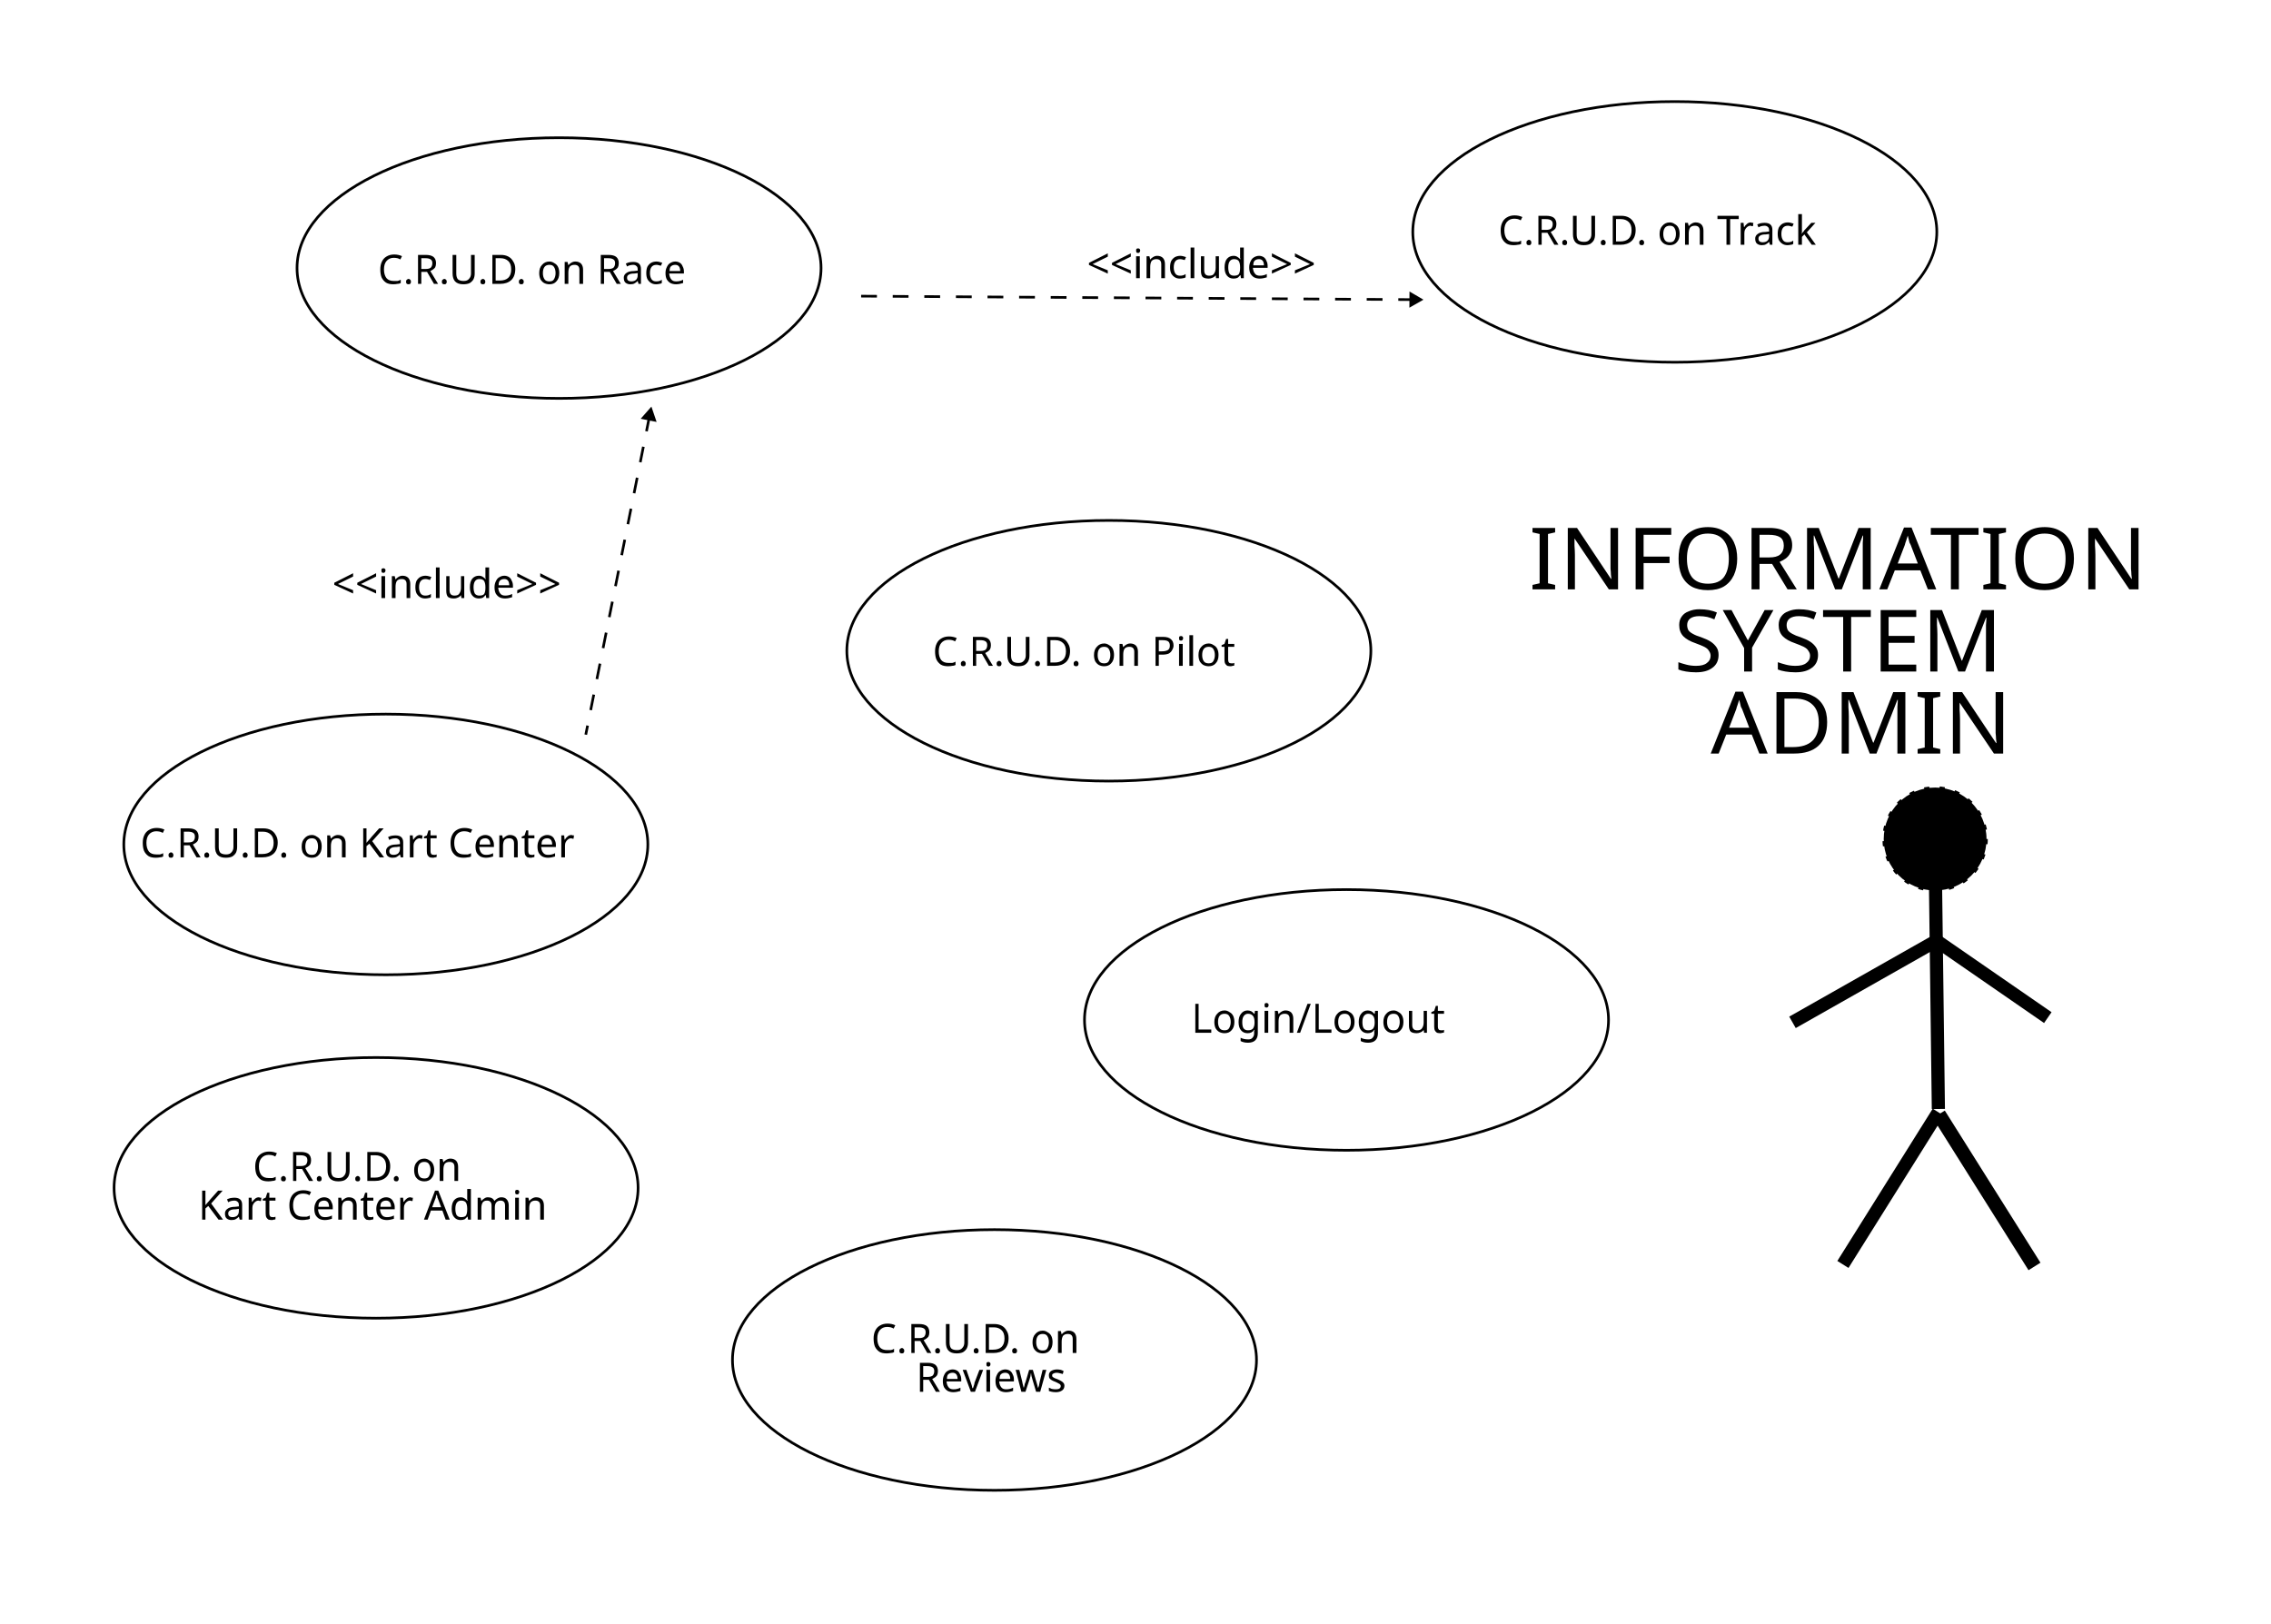
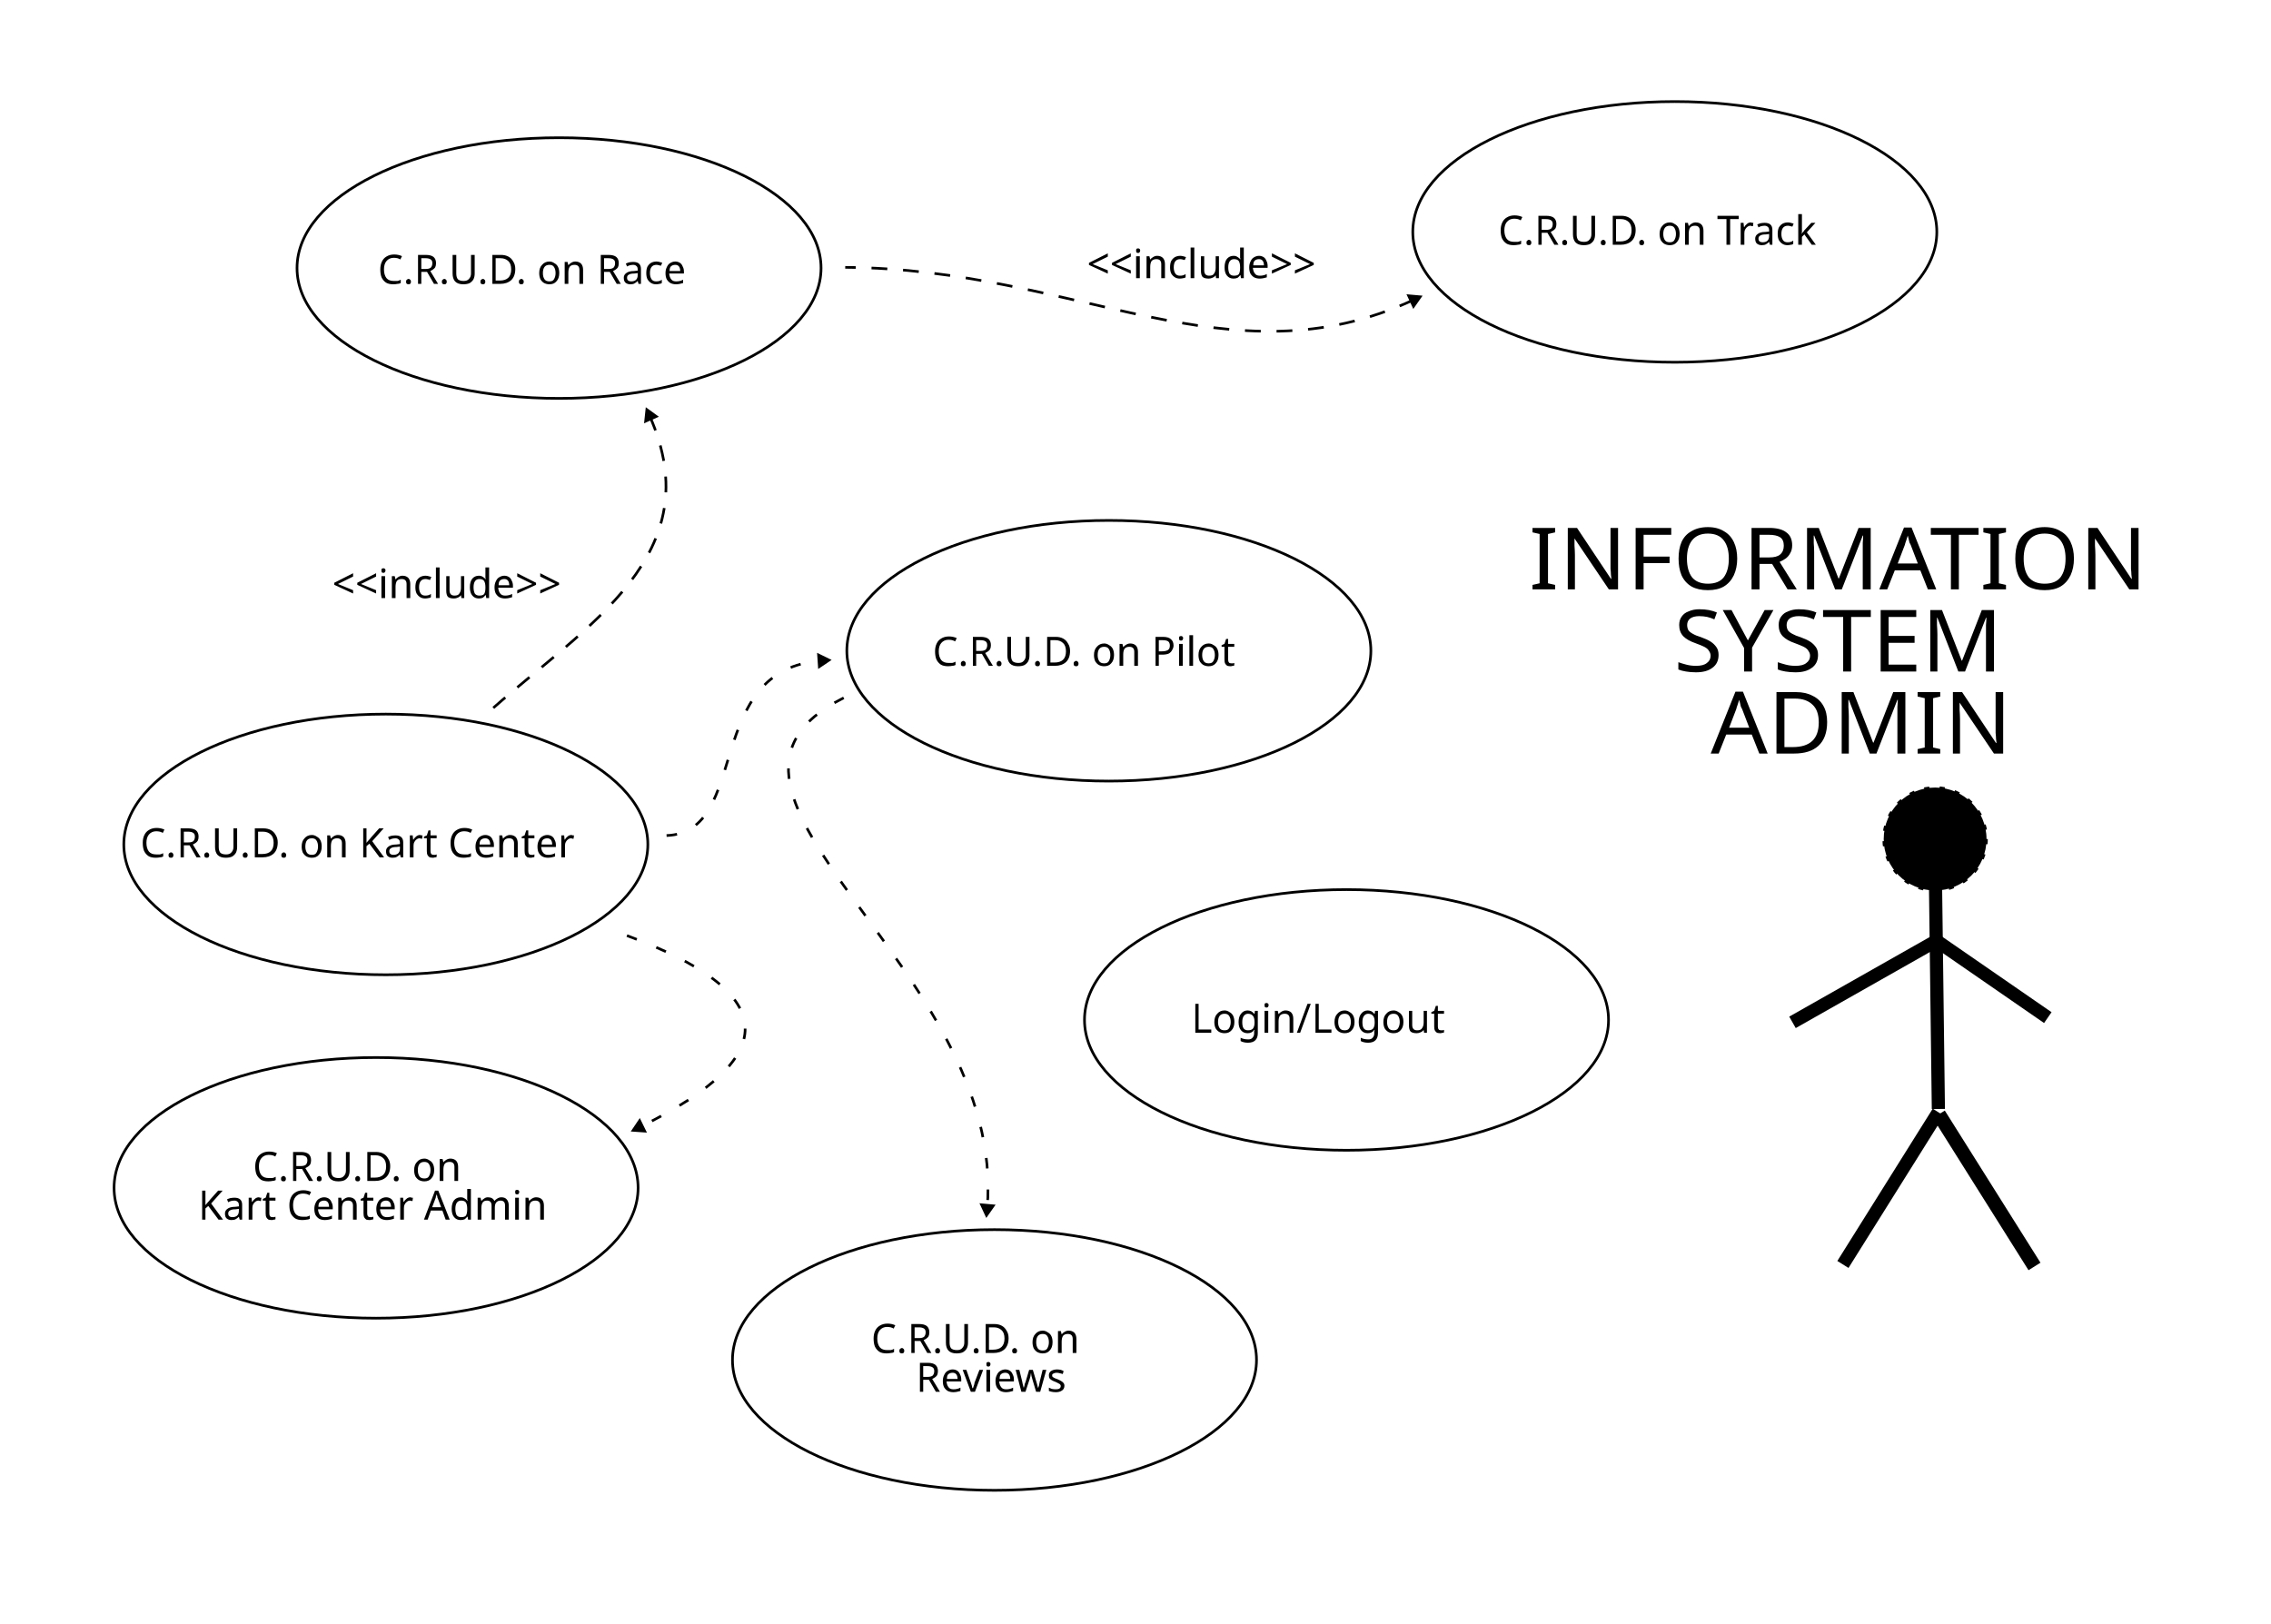
<svg xmlns="http://www.w3.org/2000/svg" xmlns:xlink="http://www.w3.org/1999/xlink" width="86.241mm" height="61.669mm" viewBox="0 0 86.241 61.669" version="1.1" id="svg1">
  <defs id="defs1">
    <marker style="overflow:visible" id="marker6" refX="0" refY="0" orient="auto-start-reverse" markerWidth="1" markerHeight="1" viewBox="0 0 1 1" preserveAspectRatio="xMidYMid">
      <path transform="scale(0.5)" style="fill:context-stroke;fill-rule:evenodd;stroke:context-stroke;stroke-width:1pt" d="M 5.77,0 -2.88,5 V -5 Z" id="path6" />
    </marker>
    <marker style="overflow:visible" id="marker5" refX="0" refY="0" orient="auto-start-reverse" markerWidth="1" markerHeight="1" viewBox="0 0 1 1" preserveAspectRatio="xMidYMid">
      <path transform="scale(0.5)" style="fill:context-stroke;fill-rule:evenodd;stroke:context-stroke;stroke-width:1pt" d="M 5.77,0 -2.88,5 V -5 Z" id="path5" />
    </marker>
    <rect x="212.676" y="121.963" width="2.73" height="8.101" id="rect4" />
    <linearGradient id="linearGradient2">
      <stop style="stop-color:#000000;stop-opacity:1;" offset="0" id="stop2" />
      <stop style="stop-color:#000000;stop-opacity:0;" offset="1" id="stop3" />
    </linearGradient>
    <linearGradient xlink:href="#linearGradient2" id="linearGradient3" x1="89.293" y1="42.336" x2="102.546" y2="42.336" gradientUnits="userSpaceOnUse" />
  </defs>
  <g id="layer1" transform="translate(-49.70747,-28.1382)">
    <text xml:space="preserve" style="font-style:normal;font-variant:normal;font-weight:normal;font-stretch:normal;font-size:1.534px;line-height:1.463px;font-family:Sans;-inkscape-font-specification:'Sans, Normal';font-variant-ligatures:normal;font-variant-caps:normal;font-variant-numeric:normal;font-variant-east-asian:normal;text-align:center;text-anchor:middle;fill:#000000;fill-opacity:1;stroke:#000000;stroke-width:0;stroke-miterlimit:3;stroke-dasharray:none;stroke-dashoffset:0;stroke-opacity:1" x="92.4" y="53.111" id="text1" transform="scale(0.9941409,1.005894)">
      <tspan style="font-style:normal;font-variant:normal;font-weight:normal;font-stretch:normal;font-size:1.534px;line-height:1.463px;font-family:Sans;-inkscape-font-specification:'Sans, Normal';font-variant-ligatures:normal;font-variant-caps:normal;font-variant-numeric:normal;font-variant-east-asian:normal;text-align:center;text-anchor:middle;fill:#000000;fill-opacity:1;stroke:#000000;stroke-width:0;stroke-miterlimit:3;stroke-dasharray:none;stroke-dashoffset:0;stroke-opacity:1" x="92.4" y="53.111" id="tspan2">C.R.U.D. on Pilot</tspan>
    </text>
    <ellipse style="fill:none;stroke:#000000;stroke-width:0.101;stroke-dasharray:none" id="path1" cx="91.816" cy="52.854" rx="9.95" ry="4.95" />
    <text xml:space="preserve" style="font-style:normal;font-variant:normal;font-weight:normal;font-stretch:normal;font-size:1.534px;line-height:1.463px;font-family:Sans;-inkscape-font-specification:'Sans, Normal';font-variant-ligatures:normal;font-variant-caps:normal;font-variant-numeric:normal;font-variant-east-asian:normal;text-align:center;text-anchor:middle;fill:#000000;fill-opacity:1;stroke:#000000;stroke-width:0;stroke-miterlimit:3;stroke-dasharray:none;stroke-dashoffset:0;stroke-opacity:1" x="71.319" y="38.692" id="text1-4" transform="scale(0.9941409,1.005894)">
      <tspan style="font-style:normal;font-variant:normal;font-weight:normal;font-stretch:normal;font-size:1.534px;line-height:1.463px;font-family:Sans;-inkscape-font-specification:'Sans, Normal';font-variant-ligatures:normal;font-variant-caps:normal;font-variant-numeric:normal;font-variant-east-asian:normal;text-align:center;text-anchor:middle;fill:#000000;fill-opacity:1;stroke:#000000;stroke-width:0;stroke-miterlimit:3;stroke-dasharray:none;stroke-dashoffset:0;stroke-opacity:1" x="71.319" y="38.692" id="tspan3">C.R.U.D. on Race</tspan>
    </text>
    <ellipse style="fill:none;stroke:#000000;stroke-width:0.101;stroke-dasharray:none" id="path1-1" cx="70.937" cy="38.319" rx="9.95" ry="4.95" />
    <text xml:space="preserve" transform="matrix(0.2645833,0,0,0.2645833,-12.37721,-23.42455)" id="text4" style="font-style:normal;font-variant:normal;font-weight:normal;font-stretch:normal;font-size:8px;line-height:8.099px;font-family:Sans;-inkscape-font-specification:'Sans, Normal';font-variant-ligatures:normal;font-variant-caps:normal;font-variant-numeric:normal;font-variant-east-asian:normal;text-align:center;white-space:pre;shape-inside:url(#rect4);display:inline;fill:#000000;fill-opacity:1;stroke:#000000;stroke-width:0.378;stroke-miterlimit:3;stroke-dasharray:none;stroke-dashoffset:0;stroke-opacity:1" />
    <text xml:space="preserve" style="font-style:normal;font-variant:normal;font-weight:normal;font-stretch:normal;font-size:1.534px;line-height:1.463px;font-family:Sans;-inkscape-font-specification:'Sans, Normal';font-variant-ligatures:normal;font-variant-caps:normal;font-variant-numeric:normal;font-variant-east-asian:normal;text-align:center;text-anchor:middle;fill:#000000;fill-opacity:1;stroke:#000000;stroke-width:0;stroke-miterlimit:3;stroke-dasharray:none;stroke-dashoffset:0;stroke-opacity:1" x="114.304" y="37.212" id="text1-2-8" transform="scale(0.9941409,1.005894)">
      <tspan style="font-style:normal;font-variant:normal;font-weight:normal;font-stretch:normal;font-size:1.534px;line-height:1.463px;font-family:Sans;-inkscape-font-specification:'Sans, Normal';font-variant-ligatures:normal;font-variant-caps:normal;font-variant-numeric:normal;font-variant-east-asian:normal;text-align:center;text-anchor:middle;fill:#000000;fill-opacity:1;stroke:#000000;stroke-width:0;stroke-miterlimit:3;stroke-dasharray:none;stroke-dashoffset:0;stroke-opacity:1" x="114.304" y="37.212" id="tspan11">C.R.U.D. on Track</tspan>
    </text>
    <ellipse style="fill:none;stroke:#000000;stroke-width:0.101;stroke-dasharray:none" id="path1-10-1" cx="113.308" cy="36.946" rx="9.95" ry="4.95" />
    <text xml:space="preserve" style="font-style:normal;font-variant:normal;font-weight:normal;font-stretch:normal;font-size:1.534px;line-height:1.463px;font-family:Sans;-inkscape-font-specification:'Sans, Normal';font-variant-ligatures:normal;font-variant-caps:normal;font-variant-numeric:normal;font-variant-east-asian:normal;text-align:center;text-anchor:middle;fill:#000000;fill-opacity:1;stroke:#000000;stroke-width:0;stroke-miterlimit:3;stroke-dasharray:none;stroke-dashoffset:0;stroke-opacity:1" x="64.65" y="60.343" id="text1-2-8-3" transform="scale(0.9941409,1.005894)">
      <tspan style="font-style:normal;font-variant:normal;font-weight:normal;font-stretch:normal;font-size:1.534px;line-height:1.463px;font-family:Sans;-inkscape-font-specification:'Sans, Normal';font-variant-ligatures:normal;font-variant-caps:normal;font-variant-numeric:normal;font-variant-east-asian:normal;text-align:center;text-anchor:middle;fill:#000000;fill-opacity:1;stroke:#000000;stroke-width:0;stroke-miterlimit:3;stroke-dasharray:none;stroke-dashoffset:0;stroke-opacity:1" x="64.65" y="60.343" id="tspan11-0">C.R.U.D. on Kart Center</tspan>
    </text>
    <ellipse style="fill:none;stroke:#000000;stroke-width:0.101;stroke-dasharray:none" id="path1-10-1-3" cx="64.359" cy="60.21" rx="9.95" ry="4.95" />
    <ellipse style="fill:#000000;fill-opacity:1;stroke:#000000;stroke-width:0.098;stroke-miterlimit:3;stroke-dasharray:0.195, 0.391;stroke-dashoffset:0;stroke-opacity:1" id="path13" cx="123.193" cy="60.004" rx="1.952" ry="1.955" />
    <path style="fill:#000000;fill-opacity:1;stroke:#000000;stroke-width:0.5;stroke-miterlimit:3;stroke-dasharray:none;stroke-dashoffset:0;stroke-opacity:1" d="m 123.186,59.974 0.131,10.284" id="path14" />
    <path style="fill:#000000;fill-opacity:1;stroke:#000000;stroke-width:0.5;stroke-miterlimit:3;stroke-dasharray:none;stroke-dashoffset:0;stroke-opacity:1" d="m 123.181,63.904 -5.404,3.063" id="path15" />
    <path style="fill:#000000;fill-opacity:1;stroke:#000000;stroke-width:0.5;stroke-miterlimit:3;stroke-dasharray:none;stroke-dashoffset:0;stroke-opacity:1" d="m 127.473,66.787 -4.375,-3.022" id="path16" />
    <path style="fill:#000000;fill-opacity:1;stroke:#000000;stroke-width:0.5;stroke-miterlimit:3;stroke-dasharray:none;stroke-dashoffset:0;stroke-opacity:1" d="m 123.314,70.38 -3.622,5.782" id="path17" />
    <path style="fill:#000000;fill-opacity:1;stroke:#000000;stroke-width:0.536;stroke-miterlimit:3;stroke-dasharray:none;stroke-dashoffset:0;stroke-opacity:1" d="m 126.967,76.238 -3.633,-5.778" id="path18" />
    <text xml:space="preserve" style="font-style:normal;font-variant:normal;font-weight:normal;font-stretch:normal;font-size:3.329px;line-height:3.175px;font-family:Sans;-inkscape-font-specification:'Sans, Normal';font-variant-ligatures:normal;font-variant-caps:normal;font-variant-numeric:normal;font-variant-east-asian:normal;text-align:center;text-anchor:middle;fill:#000000;fill-opacity:1;stroke:#000000;stroke-width:0.001;stroke-miterlimit:3;stroke-dasharray:none;stroke-dashoffset:0;stroke-opacity:1" x="120.437" y="51.425" id="text1-2-1-8" transform="scale(1.017891,0.9824237)">
      <tspan style="font-style:normal;font-variant:normal;font-weight:normal;font-stretch:normal;font-size:3.329px;line-height:3.175px;font-family:Sans;-inkscape-font-specification:'Sans, Normal';font-variant-ligatures:normal;font-variant-caps:normal;font-variant-numeric:normal;font-variant-east-asian:normal;text-align:center;text-anchor:middle;fill:#000000;fill-opacity:1;stroke:#000000;stroke-width:0.001;stroke-miterlimit:3;stroke-dasharray:none;stroke-dashoffset:0;stroke-opacity:1" x="120.437" y="51.425" id="tspan7">INFORMATION</tspan>
      <tspan style="font-style:normal;font-variant:normal;font-weight:normal;font-stretch:normal;font-size:3.329px;line-height:3.175px;font-family:Sans;-inkscape-font-specification:'Sans, Normal';font-variant-ligatures:normal;font-variant-caps:normal;font-variant-numeric:normal;font-variant-east-asian:normal;text-align:center;text-anchor:middle;fill:#000000;fill-opacity:1;stroke:#000000;stroke-width:0.001;stroke-miterlimit:3;stroke-dasharray:none;stroke-dashoffset:0;stroke-opacity:1" x="120.437" y="54.6" id="tspan8">SYSTEM</tspan>
      <tspan style="font-style:normal;font-variant:normal;font-weight:normal;font-stretch:normal;font-size:3.329px;line-height:3.175px;font-family:Sans;-inkscape-font-specification:'Sans, Normal';font-variant-ligatures:normal;font-variant-caps:normal;font-variant-numeric:normal;font-variant-east-asian:normal;text-align:center;text-anchor:middle;fill:#000000;fill-opacity:1;stroke:#000000;stroke-width:0.001;stroke-miterlimit:3;stroke-dasharray:none;stroke-dashoffset:0;stroke-opacity:1" x="120.437" y="57.775" id="tspan9">ADMIN</tspan>
    </text>
    <text xml:space="preserve" style="font-style:normal;font-variant:normal;font-weight:normal;font-stretch:normal;font-size:1.534px;line-height:1.463px;font-family:Sans;-inkscape-font-specification:'Sans, Normal';font-variant-ligatures:normal;font-variant-caps:normal;font-variant-numeric:normal;font-variant-east-asian:normal;text-align:center;text-anchor:middle;fill:#000000;fill-opacity:1;stroke:#000000;stroke-width:0;stroke-miterlimit:3;stroke-dasharray:none;stroke-dashoffset:0;stroke-opacity:1" x="101.347" y="66.969" id="text1-2-8-3-5" transform="scale(0.9941409,1.005894)">
      <tspan style="font-style:normal;font-variant:normal;font-weight:normal;font-stretch:normal;font-size:1.534px;line-height:1.463px;font-family:Sans;-inkscape-font-specification:'Sans, Normal';font-variant-ligatures:normal;font-variant-caps:normal;font-variant-numeric:normal;font-variant-east-asian:normal;text-align:center;text-anchor:middle;fill:#000000;fill-opacity:1;stroke:#000000;stroke-width:0;stroke-miterlimit:3;stroke-dasharray:none;stroke-dashoffset:0;stroke-opacity:1" x="101.347" y="66.969" id="tspan1">Login/Logout</tspan>
    </text>
    <ellipse style="fill:none;stroke:#000000;stroke-width:0.101;stroke-dasharray:none" id="path1-10-1-3-0" cx="100.841" cy="66.875" rx="9.95" ry="4.95" />
    <text xml:space="preserve" style="font-style:normal;font-variant:normal;font-weight:normal;font-stretch:normal;font-size:1.534px;line-height:1.463px;font-family:Sans;-inkscape-font-specification:'Sans, Normal';font-variant-ligatures:normal;font-variant-caps:normal;font-variant-numeric:normal;font-variant-east-asian:normal;text-align:center;text-anchor:middle;fill:#000000;fill-opacity:1;stroke:#000000;stroke-width:0;stroke-miterlimit:3;stroke-dasharray:none;stroke-dashoffset:0;stroke-opacity:1" x="65.23" y="72.56" id="text1-4-6" transform="scale(0.9941409,1.005894)">
      <tspan style="font-style:normal;font-variant:normal;font-weight:normal;font-stretch:normal;font-size:1.534px;line-height:1.463px;font-family:Sans;-inkscape-font-specification:'Sans, Normal';font-variant-ligatures:normal;font-variant-caps:normal;font-variant-numeric:normal;font-variant-east-asian:normal;text-align:center;text-anchor:middle;fill:#000000;fill-opacity:1;stroke:#000000;stroke-width:0;stroke-miterlimit:3;stroke-dasharray:none;stroke-dashoffset:0;stroke-opacity:1" x="65.23" y="72.56" id="tspan3-9">C.R.U.D. on </tspan>
      <tspan style="font-style:normal;font-variant:normal;font-weight:normal;font-stretch:normal;font-size:1.534px;line-height:1.463px;font-family:Sans;-inkscape-font-specification:'Sans, Normal';font-variant-ligatures:normal;font-variant-caps:normal;font-variant-numeric:normal;font-variant-east-asian:normal;text-align:center;text-anchor:middle;fill:#000000;fill-opacity:1;stroke:#000000;stroke-width:0;stroke-miterlimit:3;stroke-dasharray:none;stroke-dashoffset:0;stroke-opacity:1" x="65.23" y="74.022" id="tspan10">Kart Center Admin</tspan>
    </text>
    <ellipse style="fill:none;stroke:#000000;stroke-width:0.101;stroke-dasharray:none" id="path1-1-2" cx="63.989" cy="73.253" rx="9.95" ry="4.95" />
    <text xml:space="preserve" style="font-style:normal;font-variant:normal;font-weight:normal;font-stretch:normal;font-size:1.534px;line-height:1.463px;font-family:Sans;-inkscape-font-specification:'Sans, Normal';font-variant-ligatures:normal;font-variant-caps:normal;font-variant-numeric:normal;font-variant-east-asian:normal;text-align:center;text-anchor:middle;fill:#000000;fill-opacity:1;stroke:#000000;stroke-width:0;stroke-miterlimit:3;stroke-dasharray:none;stroke-dashoffset:0;stroke-opacity:1" x="68.06" y="50.555" id="text1-2-8-3-53" transform="scale(0.9941409,1.005894)">
      <tspan style="font-style:normal;font-variant:normal;font-weight:normal;font-stretch:normal;font-size:1.534px;line-height:1.463px;font-family:Sans;-inkscape-font-specification:'Sans, Normal';font-variant-ligatures:normal;font-variant-caps:normal;font-variant-numeric:normal;font-variant-east-asian:normal;text-align:center;text-anchor:middle;fill:#000000;fill-opacity:1;stroke:#000000;stroke-width:0;stroke-miterlimit:3;stroke-dasharray:none;stroke-dashoffset:0;stroke-opacity:1" x="68.06" y="50.555" id="tspan11-0-5">&lt;&lt;include&gt;&gt;</tspan>
    </text>
    <text xml:space="preserve" style="font-style:normal;font-variant:normal;font-weight:normal;font-stretch:normal;font-size:1.534px;line-height:1.463px;font-family:Sans;-inkscape-font-specification:'Sans, Normal';font-variant-ligatures:normal;font-variant-caps:normal;font-variant-numeric:normal;font-variant-east-asian:normal;text-align:center;text-anchor:middle;fill:#000000;fill-opacity:1;stroke:#000000;stroke-width:0;stroke-miterlimit:3;stroke-dasharray:none;stroke-dashoffset:0;stroke-opacity:1" x="96.886" y="38.477" id="text1-2-8-3-53-1" transform="scale(0.9941409,1.005894)">
      <tspan style="font-style:normal;font-variant:normal;font-weight:normal;font-stretch:normal;font-size:1.534px;line-height:1.463px;font-family:Sans;-inkscape-font-specification:'Sans, Normal';font-variant-ligatures:normal;font-variant-caps:normal;font-variant-numeric:normal;font-variant-east-asian:normal;text-align:center;text-anchor:middle;fill:#000000;fill-opacity:1;stroke:#000000;stroke-width:0;stroke-miterlimit:3;stroke-dasharray:none;stroke-dashoffset:0;stroke-opacity:1" x="96.886" y="38.477" id="tspan11-0-5-2">&lt;&lt;include&gt;&gt;</tspan>
    </text>
-     <path style="fill:#000000;stroke:#000000;stroke-width:0.1;stroke-miterlimit:3;stroke-dasharray:0.6, 0.6;stroke-dashoffset:0;marker-start:url(#marker6)" d="M 103.408,39.518 81.842,39.382" id="path3" />
-     <path style="fill:#000000;stroke:#000000;stroke-width:0.1;stroke-miterlimit:3;stroke-dasharray:0.6, 0.6;stroke-dashoffset:0;marker-start:url(#marker5)" d="M 74.375,43.929 71.952,56.041" id="path4" />
+     <path style="fill:none;stroke:#000000;stroke-width:0.1;stroke-miterlimit:3;stroke-dasharray:0.6, 0.6;stroke-dashoffset:0;marker-start:url(#marker6)" d="M 103.408,39.518 C 96.371,42.792 90.636,38.352 81.805,38.292" id="path3" />
+     <path style="fill:none;stroke:#000000;stroke-width:0.1;stroke-miterlimit:3;stroke-dasharray:0.6, 0.6;stroke-dashoffset:0;marker-start:url(#marker5)" d="m 74.375,43.929 c 2.341,5.268 -2.408,7.976 -5.959,11.117" id="path4" />
    <text xml:space="preserve" style="font-style:normal;font-variant:normal;font-weight:normal;font-stretch:normal;font-size:1.534px;line-height:1.463px;font-family:Sans;-inkscape-font-specification:'Sans, Normal';font-variant-ligatures:normal;font-variant-caps:normal;font-variant-numeric:normal;font-variant-east-asian:normal;text-align:center;text-anchor:middle;fill:#000000;fill-opacity:1;stroke:#000000;stroke-width:0;stroke-miterlimit:3;stroke-dasharray:none;stroke-dashoffset:0;stroke-opacity:1" x="88.852" y="79.059" id="text1-4-6-8" transform="scale(0.9941409,1.005894)">
      <tspan style="font-style:normal;font-variant:normal;font-weight:normal;font-stretch:normal;font-size:1.534px;line-height:1.463px;font-family:Sans;-inkscape-font-specification:'Sans, Normal';font-variant-ligatures:normal;font-variant-caps:normal;font-variant-numeric:normal;font-variant-east-asian:normal;text-align:center;text-anchor:middle;fill:#000000;fill-opacity:1;stroke:#000000;stroke-width:0;stroke-miterlimit:3;stroke-dasharray:none;stroke-dashoffset:0;stroke-opacity:1" x="88.852" y="79.059" id="tspan3-9-4">C.R.U.D. on </tspan>
      <tspan style="font-style:normal;font-variant:normal;font-weight:normal;font-stretch:normal;font-size:1.534px;line-height:1.463px;font-family:Sans;-inkscape-font-specification:'Sans, Normal';font-variant-ligatures:normal;font-variant-caps:normal;font-variant-numeric:normal;font-variant-east-asian:normal;text-align:center;text-anchor:middle;fill:#000000;fill-opacity:1;stroke:#000000;stroke-width:0;stroke-miterlimit:3;stroke-dasharray:none;stroke-dashoffset:0;stroke-opacity:1" x="88.852" y="80.521" id="tspan10-5">Reviews</tspan>
    </text>
    <ellipse style="fill:none;stroke:#000000;stroke-width:0.101;stroke-dasharray:none" id="path1-1-2-0" cx="87.473" cy="79.79" rx="9.95" ry="4.95" />
+     <path style="fill:none;stroke:#000000;stroke-width:0.1;stroke-miterlimit:3;stroke-dasharray:0.4, 0.8;marker-end:url(#marker6)" d="m 75.021,59.872 c 3.21,-0.118 1.342,-6.332 5.913,-6.645" id="path2" />
+     <path style="fill:none;stroke:#000000;stroke-width:0.1;stroke-miterlimit:3;stroke-dasharray:0.4, 0.8;marker-end:url(#marker6)" d="m 73.516,63.672 c 5.678,2.109 6.121,4.52 0.464,7.284" id="path7" />
+     <path style="fill:none;stroke:#000000;stroke-width:0.1;stroke-miterlimit:3;stroke-dasharray:0.4, 0.8;marker-end:url(#marker6)" d="m 81.747,54.643 c -7.129,3.572 6.256,10.288 5.446,19.399" id="path8" />
  </g>
</svg>
